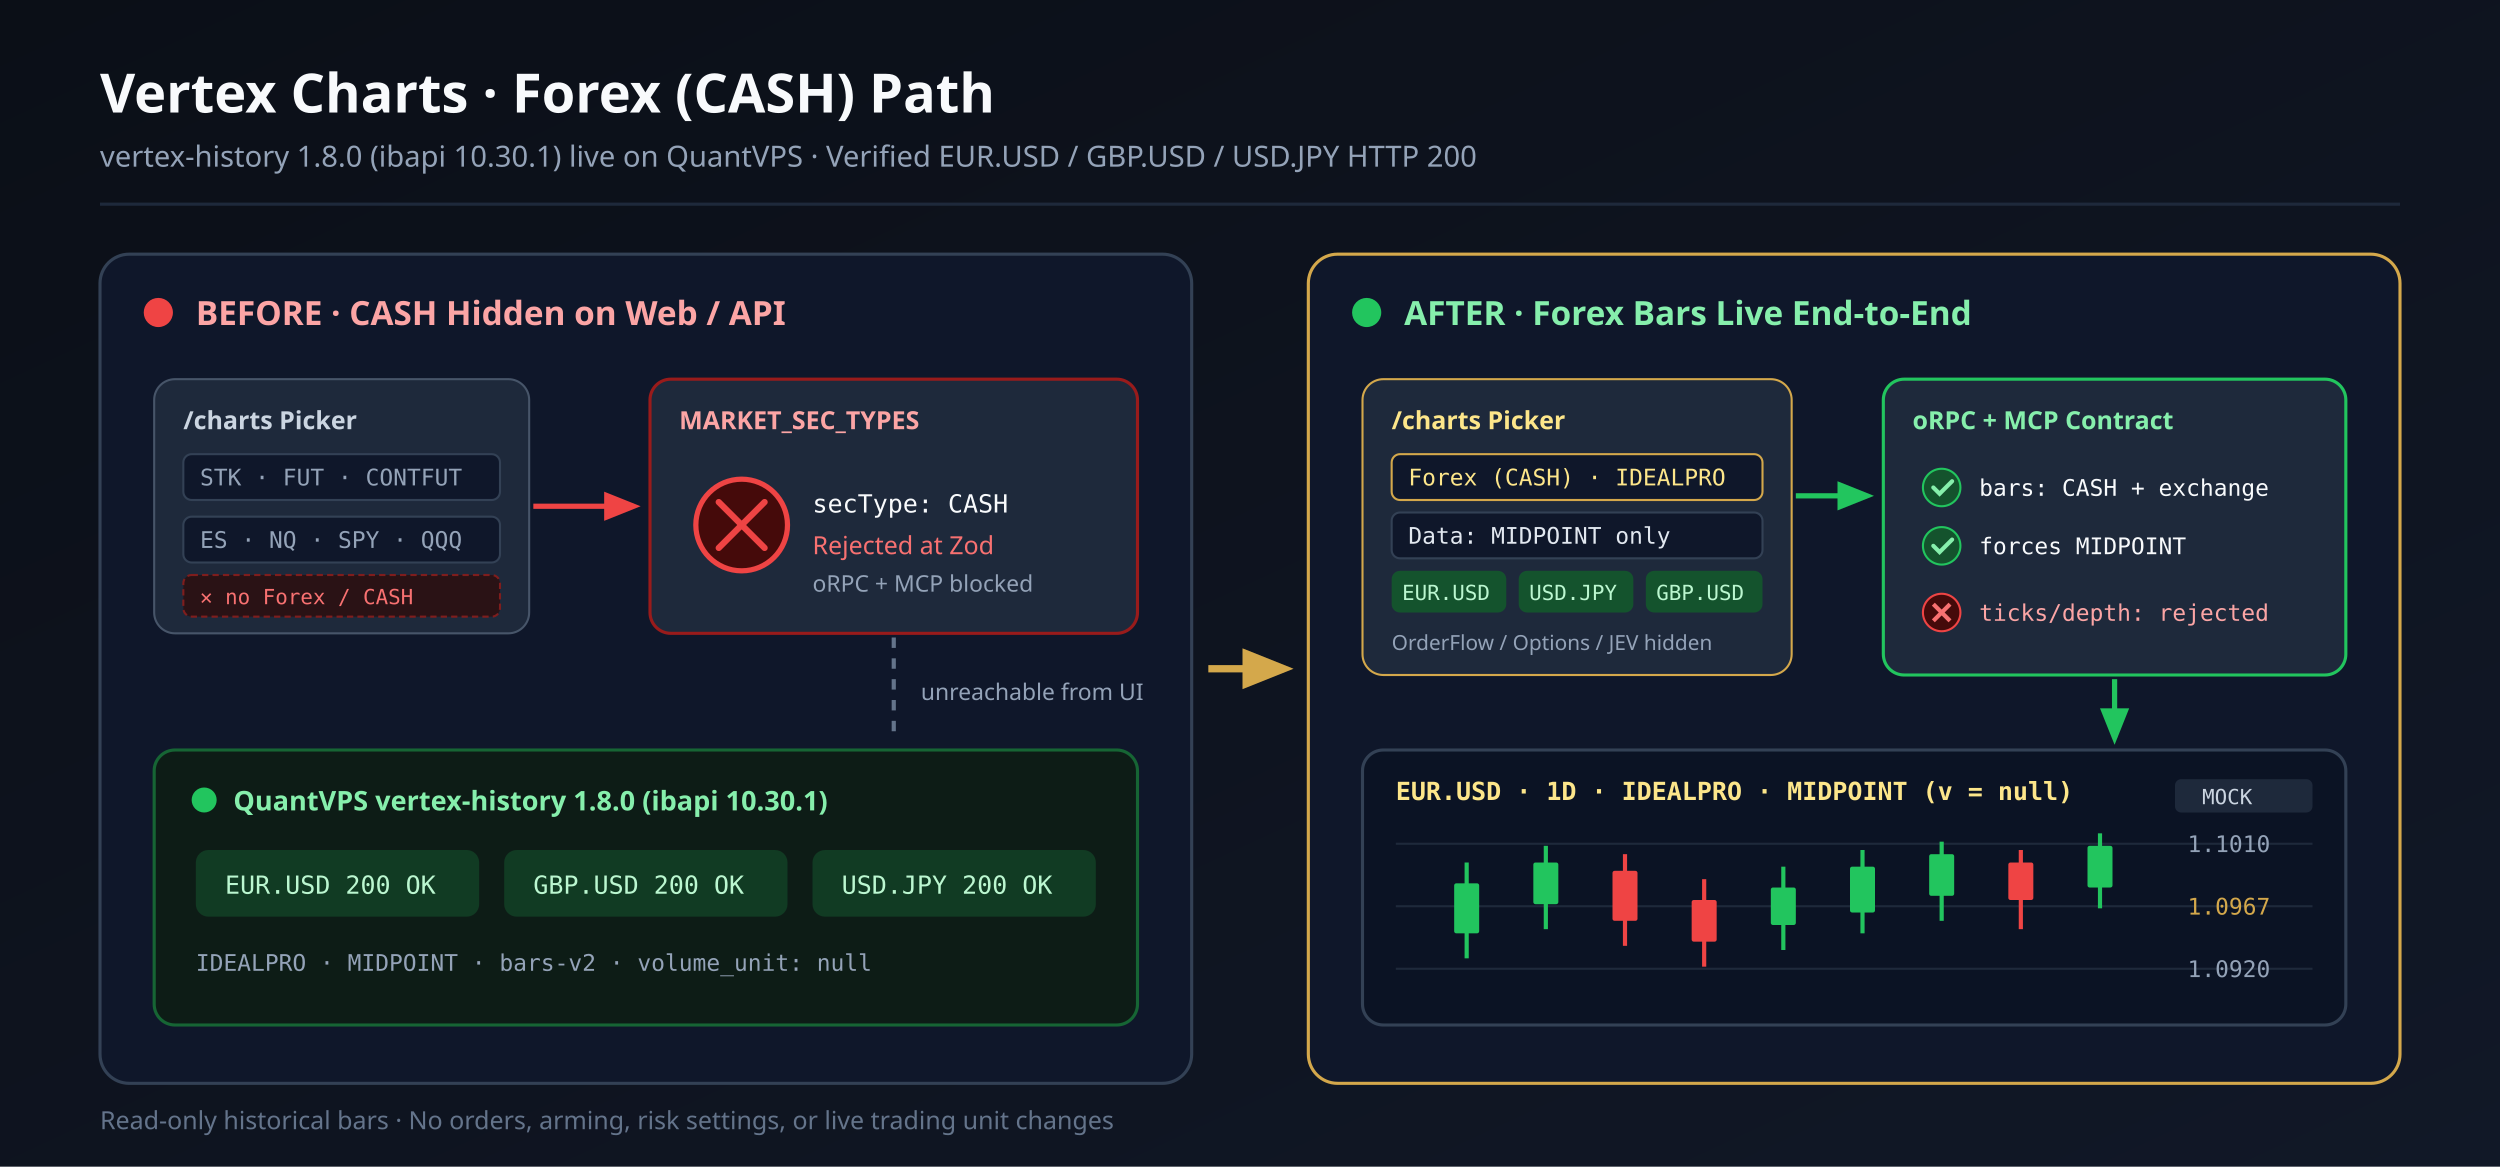
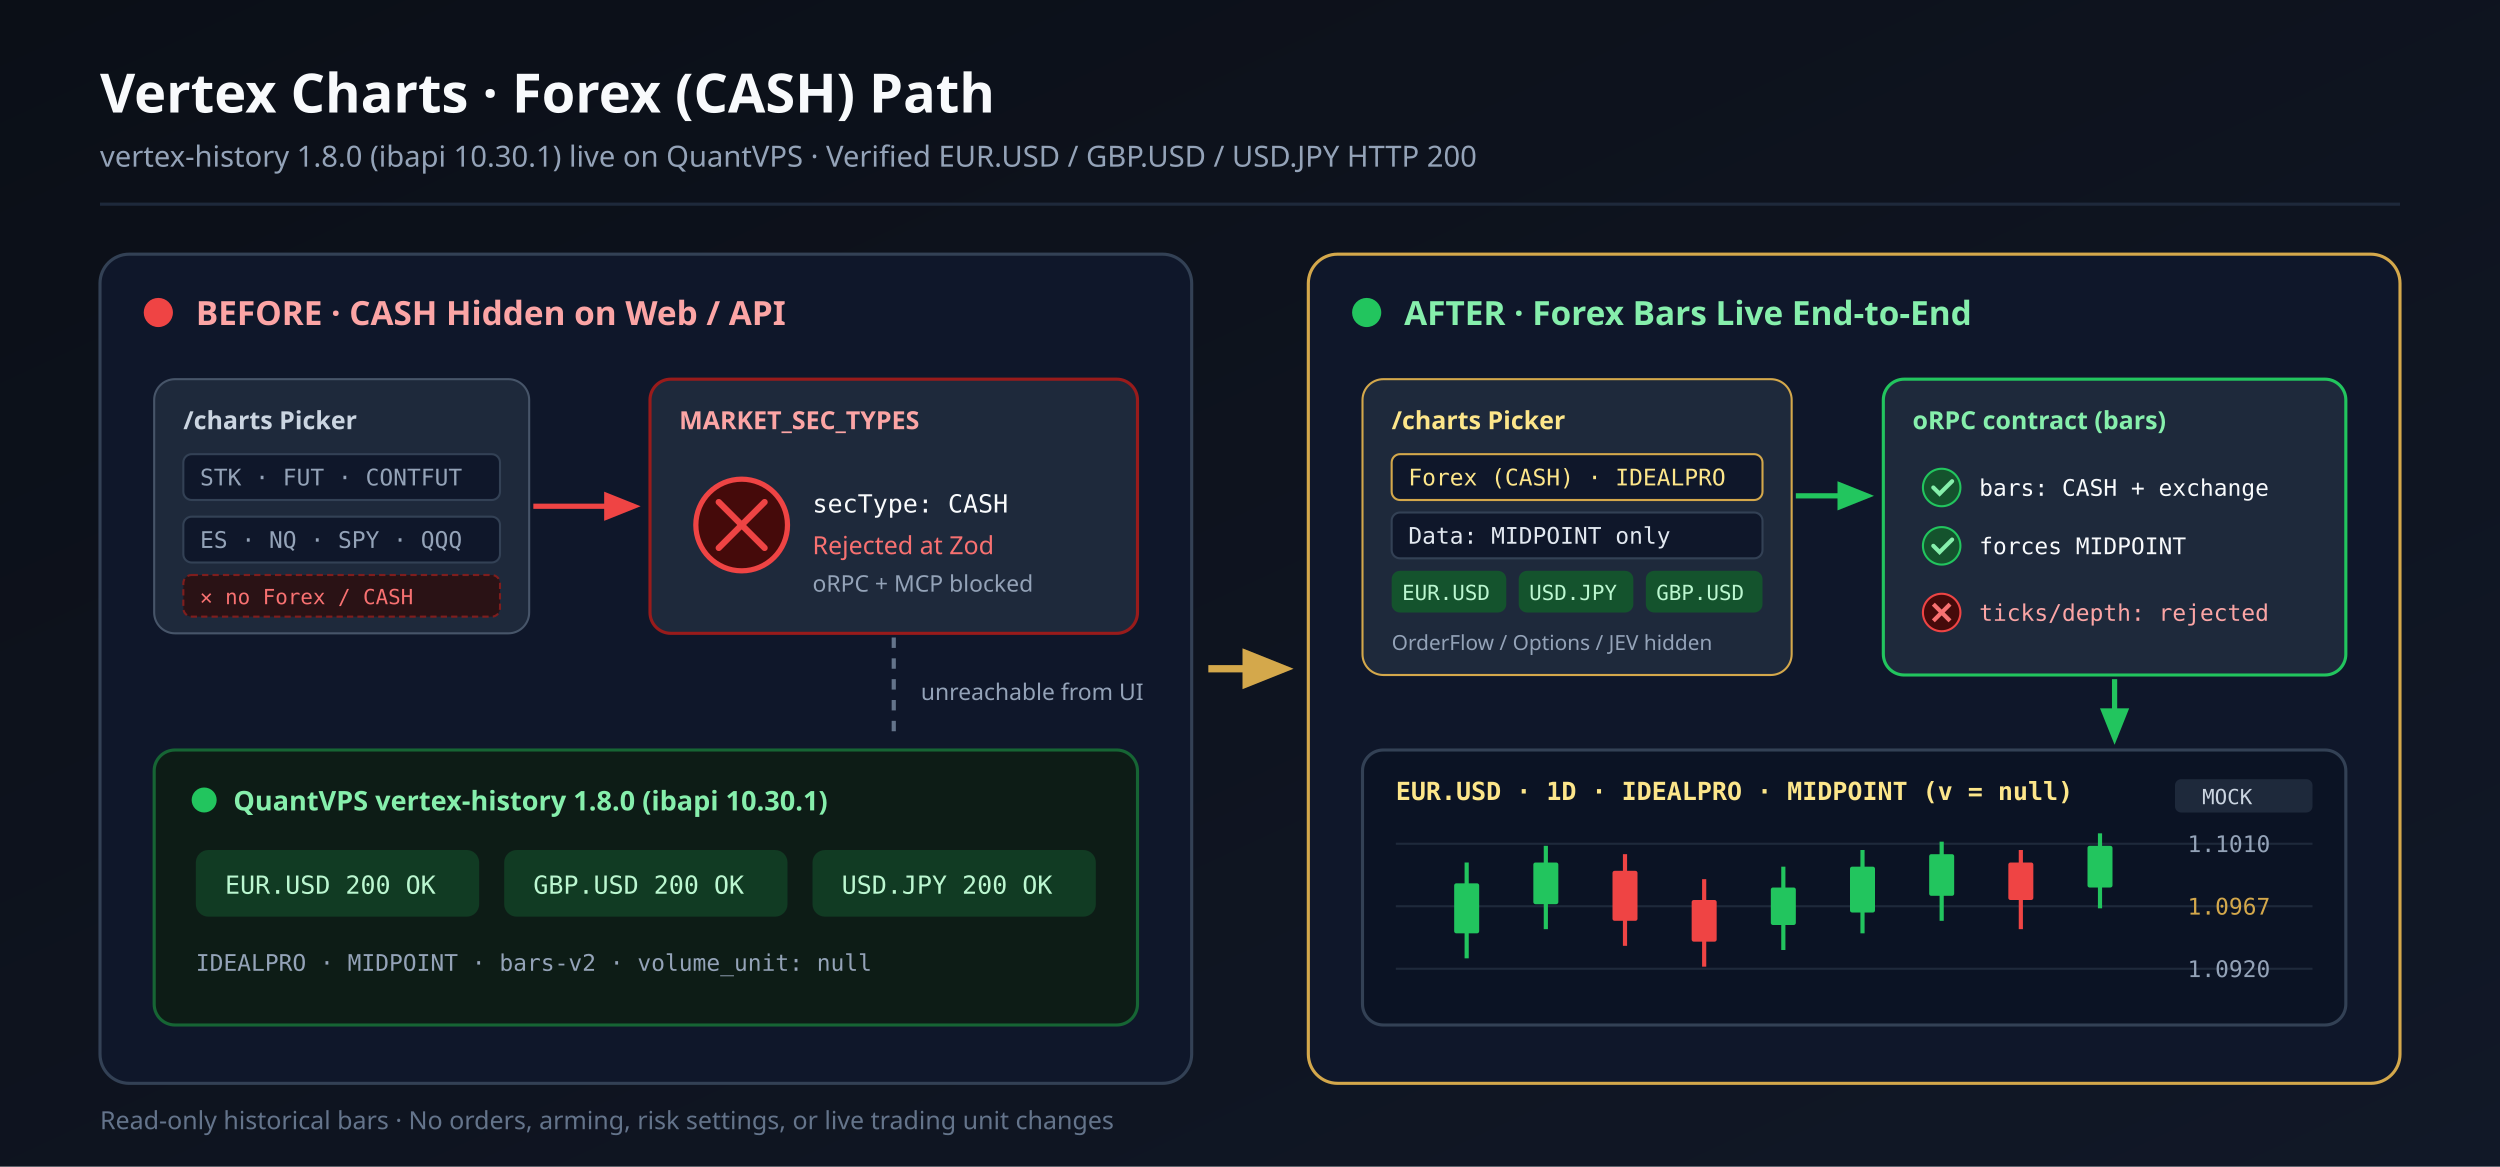
<svg xmlns="http://www.w3.org/2000/svg" width="1200" height="560" viewBox="0 0 1200 560">
  <defs>
    <linearGradient id="bg" x1="0" y1="0" x2="1" y2="1">
      <stop offset="0%" stop-color="#0b0f17" />
      <stop offset="100%" stop-color="#111827" />
    </linearGradient>
    <marker id="arrow-muted" viewBox="0 0 10 10" refX="8" refY="5" markerWidth="7" markerHeight="7" orient="auto-start-reverse">
      <path d="M 0 1 L 10 5 L 0 9 z" fill="#64748b" />
    </marker>
    <marker id="arrow-red" viewBox="0 0 10 10" refX="8" refY="5" markerWidth="7" markerHeight="7" orient="auto-start-reverse">
      <path d="M 0 1 L 10 5 L 0 9 z" fill="#ef4444" />
    </marker>
    <marker id="arrow-green" viewBox="0 0 10 10" refX="8" refY="5" markerWidth="7" markerHeight="7" orient="auto-start-reverse">
      <path d="M 0 1 L 10 5 L 0 9 z" fill="#22c55e" />
    </marker>
    <marker id="arrow-gold" viewBox="0 0 10 10" refX="8" refY="5" markerWidth="7" markerHeight="7" orient="auto-start-reverse">
      <path d="M 0 1 L 10 5 L 0 9 z" fill="#d4a84b" />
    </marker>
  </defs>
  <rect width="1200" height="560" fill="url(#bg)" />
  <text x="48" y="54" fill="#f8fafc" font-family="Public Sans, system-ui, sans-serif" font-size="26" font-weight="700">
    Vertex Charts · Forex (CASH) Path
  </text>
  <text x="48" y="80" fill="#94a3b8" font-family="Public Sans, system-ui, sans-serif" font-size="14">
    vertex-history 1.8.0 (ibapi 10.30.1) live on QuantVPS · Verified EUR.USD /
    GBP.USD / USD.JPY HTTP 200
  </text>
  <line x1="48" y1="98" x2="1152" y2="98" stroke="#1e293b" stroke-width="1.5" />
  <g transform="translate(48, 122)">
    <rect width="524" height="398" rx="14" fill="#0f172a" stroke="#334155" stroke-width="1.5" />
    <circle cx="28" cy="28" r="7" fill="#ef4444" />
    <text x="46" y="34" fill="#fca5a5" font-family="Public Sans, system-ui, sans-serif" font-size="16" font-weight="700">
      BEFORE · CASH Hidden on Web / API
    </text>
    <g transform="translate(26, 60)">
      <rect width="180" height="122" rx="10" fill="#1e293b" stroke="#475569" />
      <text x="14" y="24" fill="#cbd5e1" font-family="Public Sans, system-ui, sans-serif" font-size="12" font-weight="700">
        /charts Picker
      </text>
      <rect x="14" y="36" width="152" height="22" rx="4" fill="#0f172a" stroke="#334155" />
      <text x="22" y="51" fill="#94a3b8" font-family="monospace" font-size="11">
        STK · FUT · CONTFUT
      </text>
      <rect x="14" y="66" width="152" height="22" rx="4" fill="#0f172a" stroke="#334155" />
      <text x="22" y="81" fill="#94a3b8" font-family="monospace" font-size="11">
        ES · NQ · SPY · QQQ
      </text>
      <rect x="14" y="94" width="152" height="20" rx="4" fill="#2a1215" stroke="#7f1d1d" stroke-dasharray="3 2" />
      <text x="22" y="108" fill="#f87171" font-family="monospace" font-size="10">
        ✕ no Forex / CASH
      </text>
    </g>
    <line x1="208" y1="121" x2="256" y2="121" stroke="#ef4444" stroke-width="2.5" marker-end="url(#arrow-red)" />
    <g transform="translate(264, 60)">
      <rect width="234" height="122" rx="10" fill="#1e293b" stroke="#991b1b" stroke-width="1.5" />
      <text x="14" y="24" fill="#fca5a5" font-family="Public Sans, system-ui, sans-serif" font-size="12" font-weight="700">
        MARKET_SEC_TYPES
      </text>
      <circle cx="44" cy="70" r="22" fill="#450a0a" stroke="#ef4444" stroke-width="2.5" />
      <line x1="33" y1="59" x2="55" y2="81" stroke="#ef4444" stroke-width="3" stroke-linecap="round" />
      <line x1="55" y1="59" x2="33" y2="81" stroke="#ef4444" stroke-width="3" stroke-linecap="round" />
      <text x="78" y="64" fill="#f8fafc" font-family="monospace" font-size="12">
        secType: CASH
      </text>
      <text x="78" y="84" fill="#f87171" font-family="Public Sans, system-ui, sans-serif" font-size="12">
        Rejected at Zod
      </text>
      <text x="78" y="102" fill="#94a3b8" font-family="Public Sans, system-ui, sans-serif" font-size="11">
        oRPC + MCP blocked
      </text>
    </g>
    <line x1="381" y1="184" x2="381" y2="232" stroke="#64748b" stroke-width="2" stroke-dasharray="5 5" />
    <text x="394" y="214" fill="#94a3b8" font-family="Public Sans, system-ui, sans-serif" font-size="11">
      unreachable from UI
    </text>
    <g transform="translate(26, 238)">
      <rect width="472" height="132" rx="10" fill="#0d1c16" stroke="#166534" stroke-width="1.5" />
      <circle cx="24" cy="24" r="6" fill="#22c55e" />
      <text x="38" y="29" fill="#86efac" font-family="Public Sans, system-ui, sans-serif" font-size="13" font-weight="700">
        QuantVPS vertex-history 1.8.0 (ibapi 10.30.1)
      </text>
      <rect x="20" y="48" width="136" height="32" rx="6" fill="#14532d" opacity="0.55" />
      <text x="34" y="69" fill="#bbf7d0" font-family="monospace" font-size="12">
        EUR.USD 200 OK
      </text>
      <rect x="168" y="48" width="136" height="32" rx="6" fill="#14532d" opacity="0.55" />
      <text x="182" y="69" fill="#bbf7d0" font-family="monospace" font-size="12">
        GBP.USD 200 OK
      </text>
      <rect x="316" y="48" width="136" height="32" rx="6" fill="#14532d" opacity="0.55" />
      <text x="330" y="69" fill="#bbf7d0" font-family="monospace" font-size="12">
        USD.JPY 200 OK
      </text>
      <text x="20" y="106" fill="#94a3b8" font-family="monospace" font-size="11">
        IDEALPRO · MIDPOINT · bars-v2 · volume_unit: null
      </text>
    </g>
  </g>
  <g transform="translate(580, 305)">
    <line x1="0" y1="16" x2="36" y2="16" stroke="#d4a84b" stroke-width="3.5" marker-end="url(#arrow-gold)" />
  </g>
  <g transform="translate(628, 122)">
    <rect width="524" height="398" rx="14" fill="#0f172a" stroke="#d4a84b" stroke-width="1.5" />
    <circle cx="28" cy="28" r="7" fill="#22c55e" />
    <text x="46" y="34" fill="#86efac" font-family="Public Sans, system-ui, sans-serif" font-size="16" font-weight="700">
      AFTER · Forex Bars Live End-to-End
    </text>
    <g transform="translate(26, 60)">
      <rect width="206" height="142" rx="10" fill="#1e293b" stroke="#d4a84b" />
      <text x="14" y="24" fill="#fde68a" font-family="Public Sans, system-ui, sans-serif" font-size="12" font-weight="700">
        /charts Picker
      </text>
      <rect x="14" y="36" width="178" height="22" rx="4" fill="#0f172a" stroke="#d4a84b" />
      <text x="22" y="51" fill="#fde68a" font-family="monospace" font-size="11">
        Forex (CASH) · IDEALPRO
      </text>
      <rect x="14" y="64" width="178" height="22" rx="4" fill="#0f172a" stroke="#334155" />
      <text x="22" y="79" fill="#e2e8f0" font-family="monospace" font-size="11">
        Data: MIDPOINT only
      </text>
      <rect x="14" y="92" width="55" height="20" rx="4" fill="#14532d" />
      <text x="19" y="106" fill="#bbf7d0" font-family="monospace" font-size="10">
        EUR.USD
      </text>
      <rect x="75" y="92" width="55" height="20" rx="4" fill="#14532d" />
      <text x="80" y="106" fill="#bbf7d0" font-family="monospace" font-size="10">
        USD.JPY
      </text>
      <rect x="136" y="92" width="56" height="20" rx="4" fill="#14532d" />
      <text x="141" y="106" fill="#bbf7d0" font-family="monospace" font-size="10">
        GBP.USD
      </text>
      <text x="14" y="130" fill="#94a3b8" font-family="Public Sans, system-ui, sans-serif" font-size="10">
        OrderFlow / Options / JEV hidden
      </text>
    </g>
    <line x1="234" y1="116" x2="268" y2="116" stroke="#22c55e" stroke-width="2.5" marker-end="url(#arrow-green)" />
    <g transform="translate(276, 60)">
      <rect width="222" height="142" rx="10" fill="#1e293b" stroke="#22c55e" stroke-width="1.5" />
      <text x="14" y="24" fill="#86efac" font-family="Public Sans, system-ui, sans-serif" font-size="12" font-weight="700">
-         oRPC + MCP Contract
+         oRPC contract (bars)
      </text>
      <circle cx="28" cy="52" r="9" fill="#14532d" stroke="#22c55e" />
      <path d="M 24 52 L 27 55 L 33 49" fill="none" stroke="#86efac" stroke-width="2" stroke-linecap="round" />
      <text x="46" y="56" fill="#f8fafc" font-family="monospace" font-size="11">
        bars: CASH + exchange
      </text>
      <circle cx="28" cy="80" r="9" fill="#14532d" stroke="#22c55e" />
      <path d="M 24 80 L 27 83 L 33 77" fill="none" stroke="#86efac" stroke-width="2" stroke-linecap="round" />
      <text x="46" y="84" fill="#f8fafc" font-family="monospace" font-size="11">
        forces MIDPOINT
      </text>
      <circle cx="28" cy="112" r="9" fill="#450a0a" stroke="#ef4444" />
      <line x1="24" y1="108" x2="32" y2="116" stroke="#f87171" stroke-width="2" />
      <line x1="32" y1="108" x2="24" y2="116" stroke="#f87171" stroke-width="2" />
      <text x="46" y="116" fill="#fca5a5" font-family="monospace" font-size="11">
        ticks/depth: rejected
      </text>
    </g>
    <line x1="387" y1="204" x2="387" y2="232" stroke="#22c55e" stroke-width="2.5" marker-end="url(#arrow-green)" />
    <g transform="translate(26, 238)">
      <rect width="472" height="132" rx="10" fill="#0b1324" stroke="#334155" stroke-width="1.5" />
      <text x="16" y="24" fill="#fde68a" font-family="monospace" font-size="12" font-weight="700">
        EUR.USD · 1D · IDEALPRO · MIDPOINT (v = null)
      </text>
      <line x1="16" y1="45" x2="456" y2="45" stroke="#1e293b" stroke-width="1" />
      <line x1="16" y1="75" x2="456" y2="75" stroke="#1e293b" stroke-width="1" />
      <line x1="16" y1="105" x2="456" y2="105" stroke="#1e293b" stroke-width="1" />
      <g stroke-width="2">
        <line x1="50" y1="54" x2="50" y2="100" stroke="#22c55e" />
        <rect x="44" y="64" width="12" height="24" fill="#22c55e" rx="1" />
        <line x1="88" y1="46" x2="88" y2="86" stroke="#22c55e" />
        <rect x="82" y="54" width="12" height="20" fill="#22c55e" rx="1" />
        <line x1="126" y1="50" x2="126" y2="94" stroke="#ef4444" />
        <rect x="120" y="58" width="12" height="24" fill="#ef4444" rx="1" />
        <line x1="164" y1="62" x2="164" y2="104" stroke="#ef4444" />
        <rect x="158" y="72" width="12" height="20" fill="#ef4444" rx="1" />
        <line x1="202" y1="56" x2="202" y2="96" stroke="#22c55e" />
        <rect x="196" y="66" width="12" height="18" fill="#22c55e" rx="1" />
        <line x1="240" y1="48" x2="240" y2="88" stroke="#22c55e" />
        <rect x="234" y="56" width="12" height="22" fill="#22c55e" rx="1" />
        <line x1="278" y1="44" x2="278" y2="82" stroke="#22c55e" />
        <rect x="272" y="50" width="12" height="20" fill="#22c55e" rx="1" />
        <line x1="316" y1="48" x2="316" y2="86" stroke="#ef4444" />
        <rect x="310" y="54" width="12" height="18" fill="#ef4444" rx="1" />
        <line x1="354" y1="40" x2="354" y2="76" stroke="#22c55e" />
        <rect x="348" y="46" width="12" height="20" fill="#22c55e" rx="1" />
      </g>
      <text x="396" y="49" fill="#94a3b8" font-family="monospace" font-size="11">
        1.1010
      </text>
      <text x="396" y="79" fill="#d4a84b" font-family="monospace" font-size="11">
        1.0967
      </text>
      <text x="396" y="109" fill="#94a3b8" font-family="monospace" font-size="11">
        1.0920
      </text>
      <rect x="390" y="14" width="66" height="16" rx="3" fill="#1e293b" />
      <text x="403" y="26" fill="#cbd5e1" font-family="monospace" font-size="10">
        MOCK
      </text>
    </g>
  </g>
  <text x="48" y="542" fill="#64748b" font-family="Public Sans, system-ui, sans-serif" font-size="12">
    Read-only historical bars · No orders, arming, risk settings, or live
    trading unit changes
  </text>
</svg>
